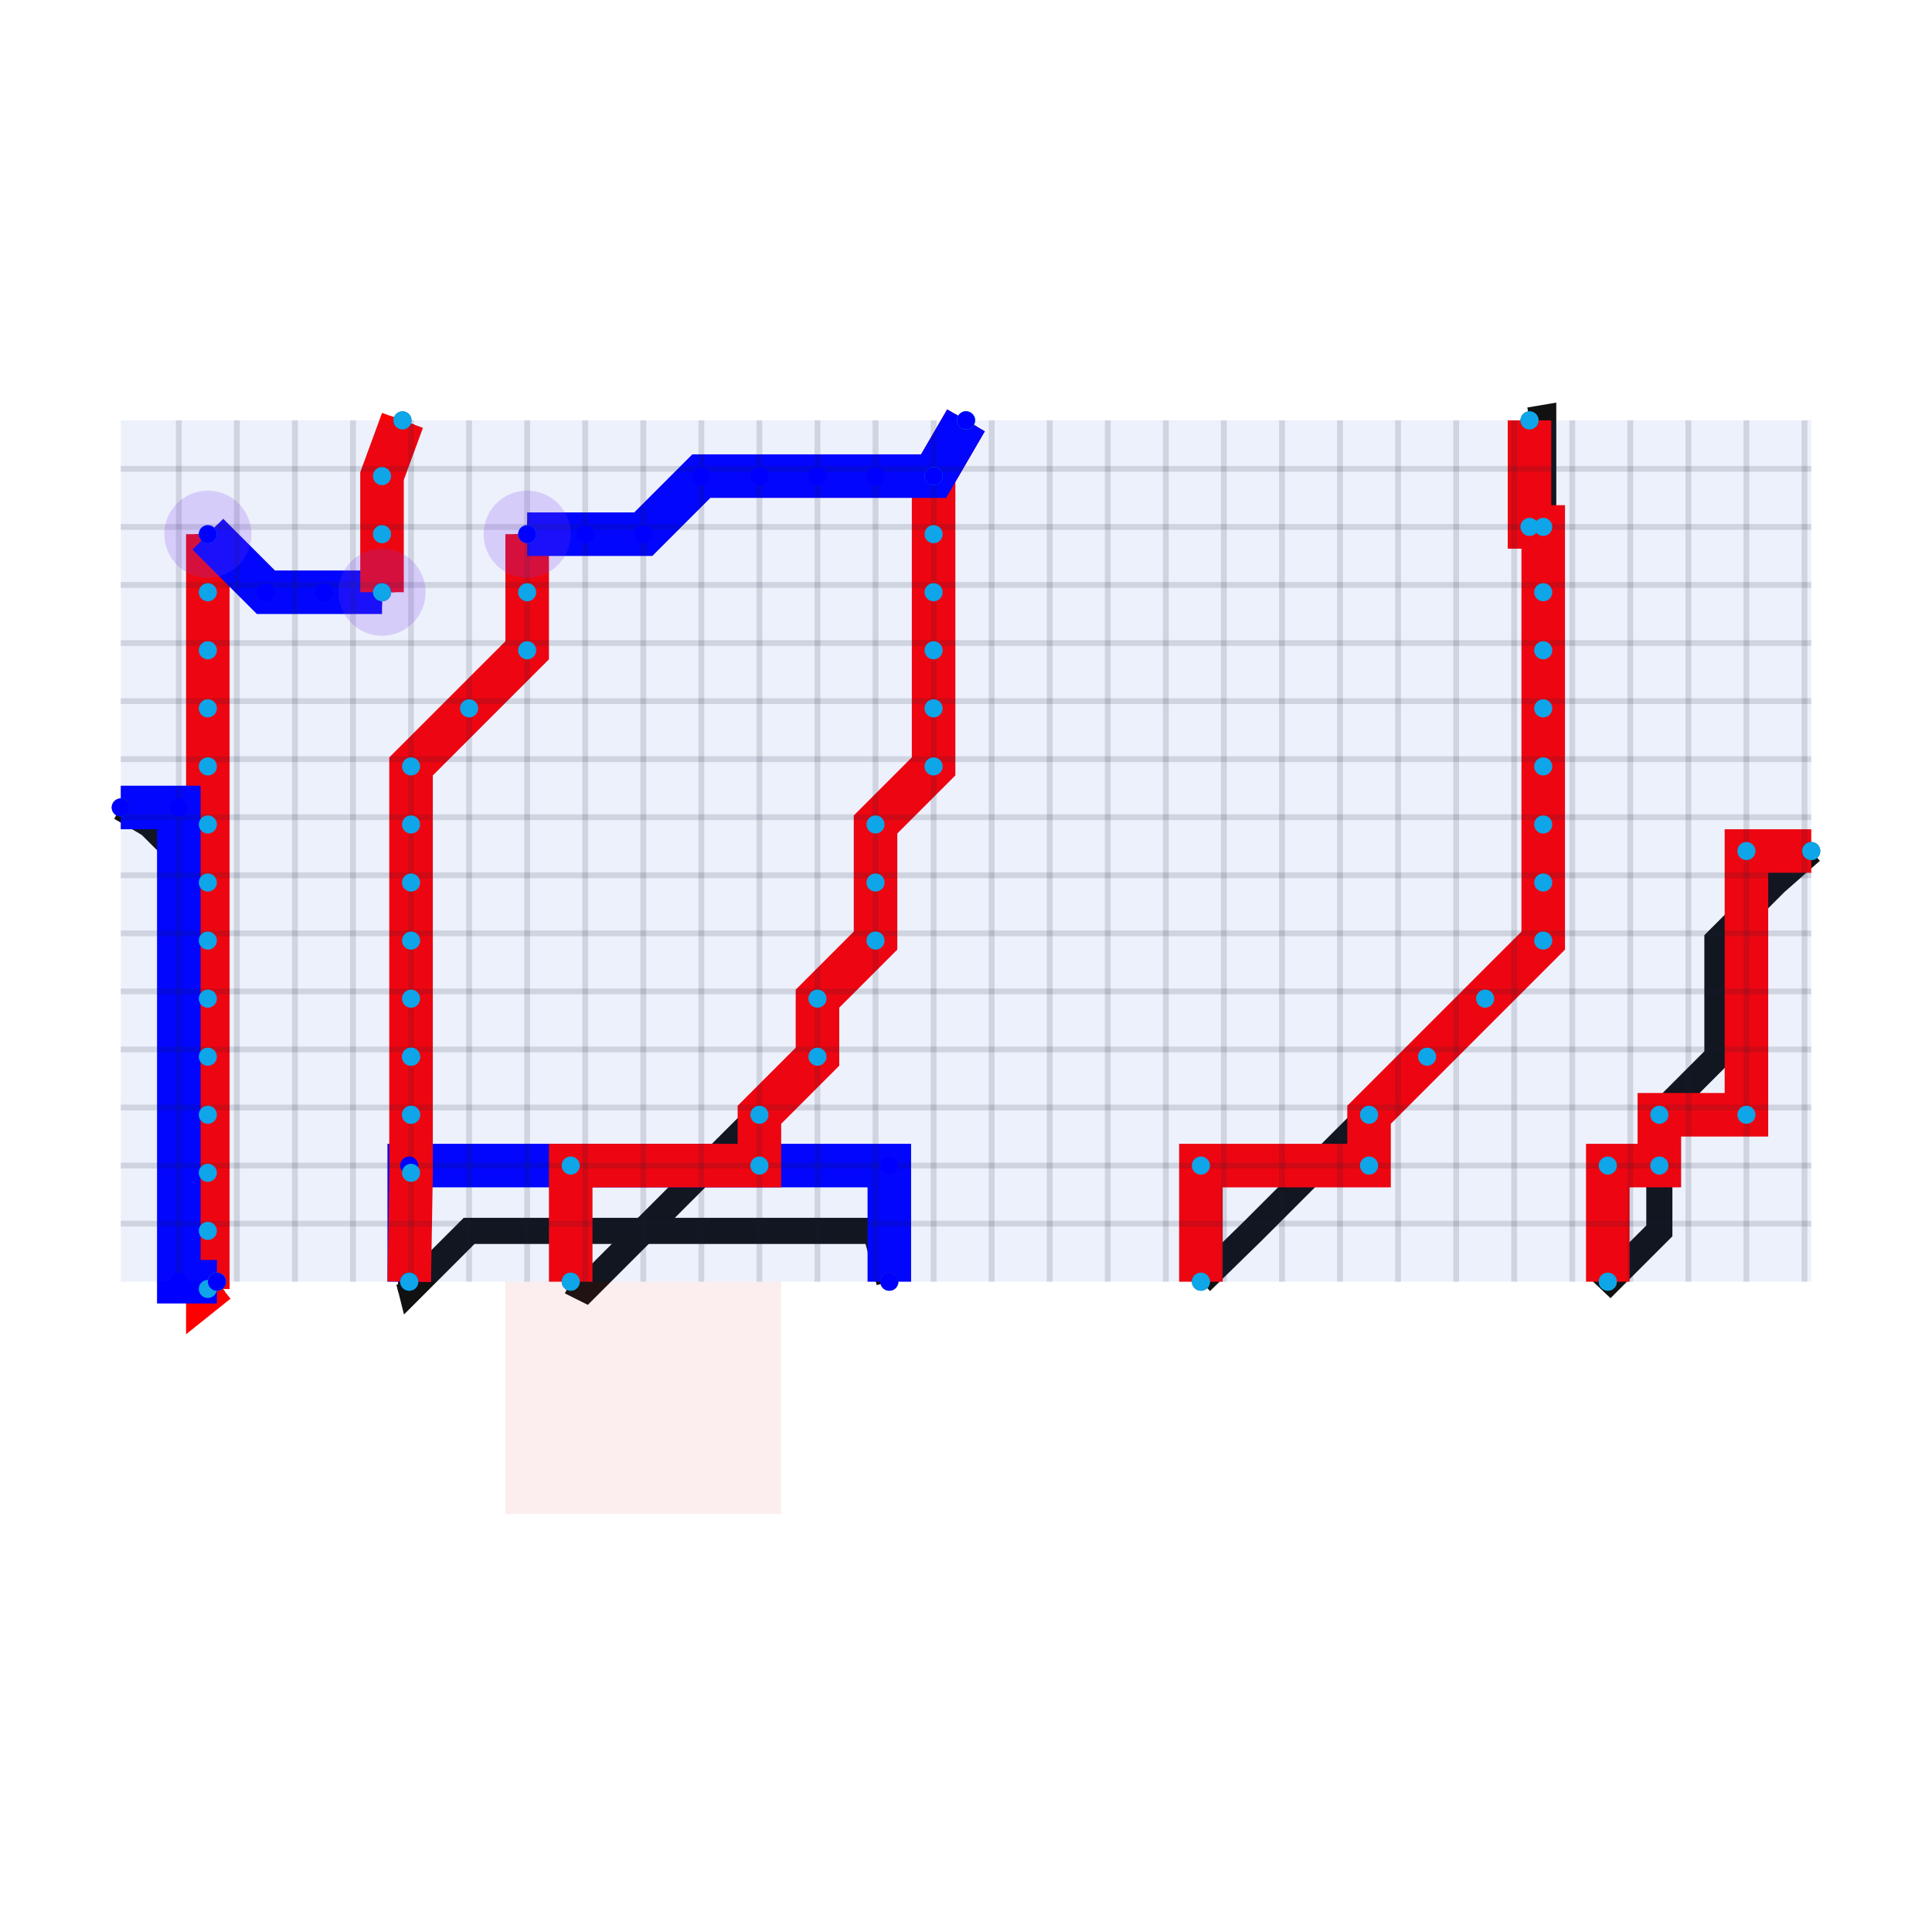
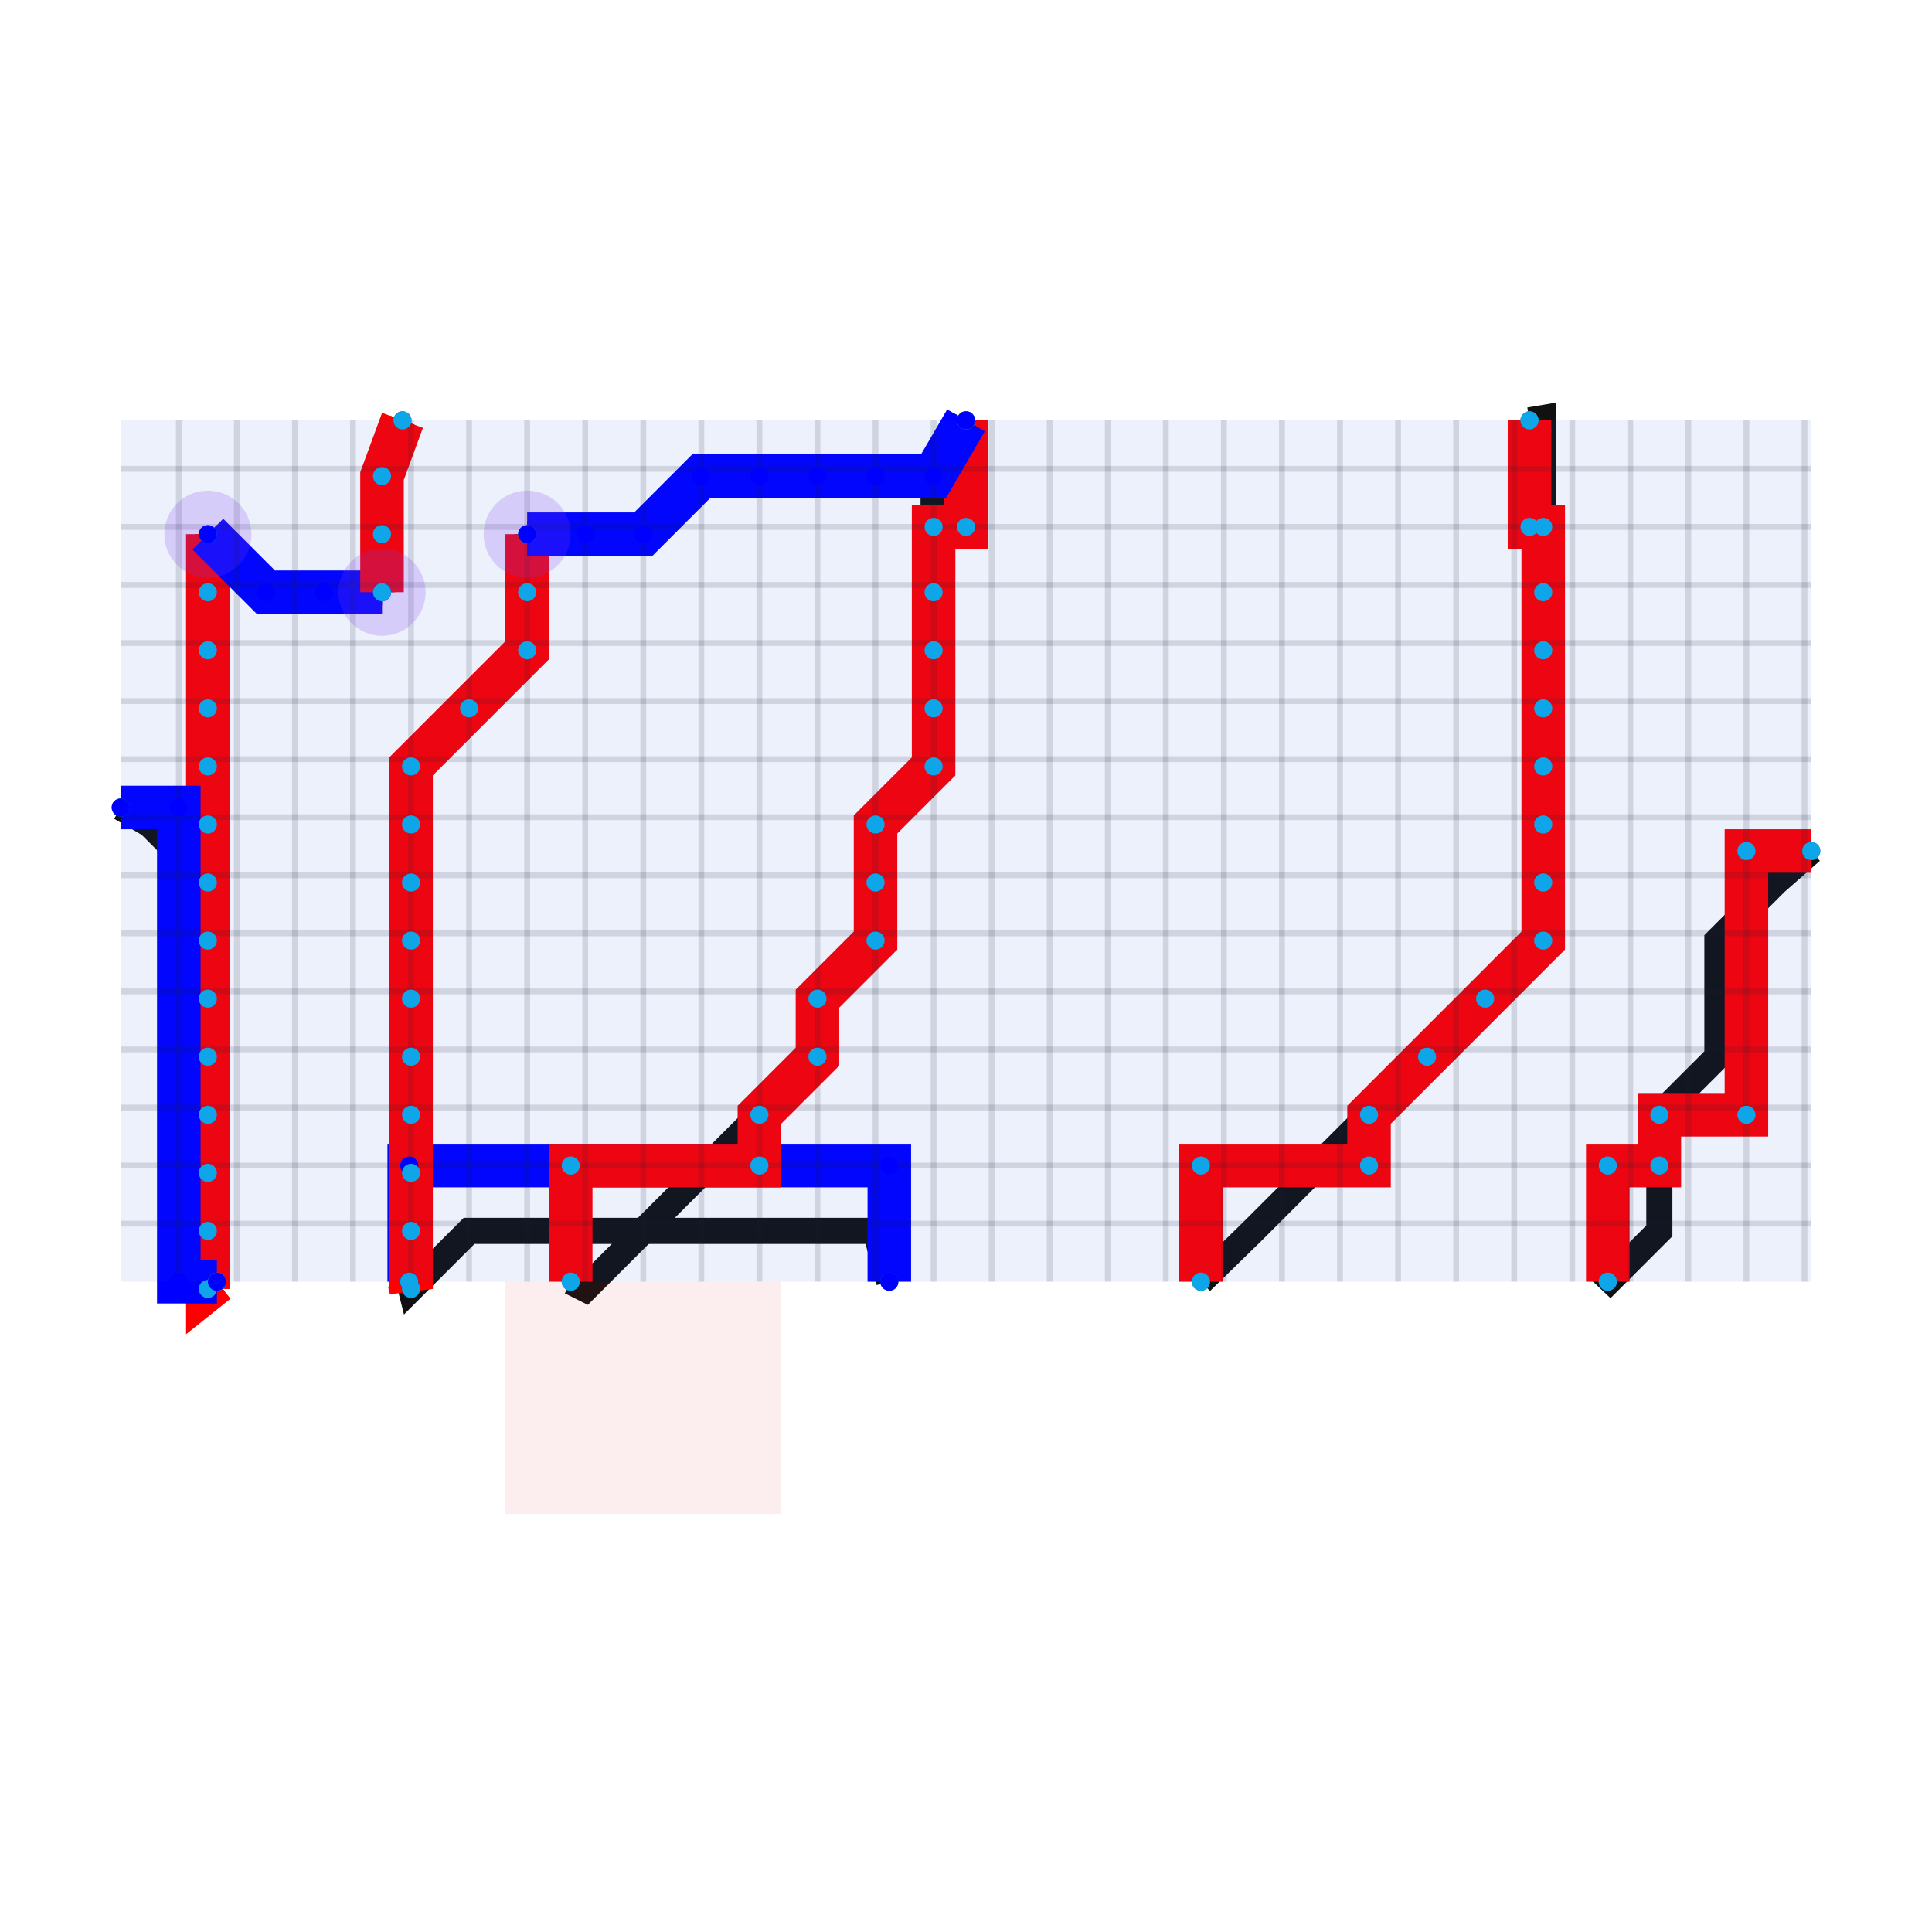
<svg xmlns="http://www.w3.org/2000/svg" width="640" height="640" viewBox="0 0 640 640">
  <rect width="100%" height="100%" fill="white" />
  <g>
    <polyline data-points="1.19375,-12.775 1.2000000000000002,-12.8 1.4000000000000001,-12.600000000000001 1.6,-12.600000000000001 1.8,-12.600000000000001 2,-12.600000000000001 2.2,-12.600000000000001 2.4000000000000004,-12.600000000000001 2.6000000000000005,-12.600000000000001 2.8000000000000007,-12.600000000000001 2.8475,-12.775" data-type="line" data-label="original:source_net_6_mst0" points="135.565,424.58 136.166,426.984 155.399,407.751 174.632,407.751 193.865,407.751 213.098,407.751 232.332,407.751 251.565,407.751 270.798,407.751 290.031,407.751 294.599,424.58" fill="none" stroke="#111111" stroke-width="8.655" />
  </g>
  <g>
    <polyline data-points="0.5312500000000008,-12.775 0.5,-12.8 0.5,-12.600000000000001 0.5,-12.400000000000002 0.5,-12.200000000000003 0.5,-12.000000000000004 0.5,-11.800000000000004 0.5,-11.600000000000005 0.5,-11.400000000000006 0.5,-11.200000000000006 0.5,-11.000000000000007 0.5,-10.800000000000008 0.5,-10.600000000000009 0.5,-10.40000000000001 0.5,-10.20000000000001" data-type="line" data-label="original:source_net_12" points="71.855,424.58 68.85,426.984 68.85,407.751 68.85,388.518 68.85,369.285 68.85,350.052 68.85,330.819 68.85,311.585 68.85,292.352 68.85,273.119 68.85,253.886 68.85,234.653 68.85,215.42 68.85,196.186 68.85,176.953" fill="none" stroke="#111111" stroke-width="8.655" />
  </g>
  <g>
    <polyline data-points="0.5,-10.20000000000001 0.5,-10.20000000000001 0.7,-10.40000000000001 0.8999999999999999,-10.40000000000001 1.0999999999999999,-10.40000000000001" data-type="line" data-label="original:source_net_12" points="68.85,176.953 68.85,176.953 88.083,196.186 107.316,196.186 126.549,196.186" fill="none" stroke="#111111" stroke-width="8.655" />
  </g>
  <g>
    <polyline data-points="1.0999999999999999,-10.40000000000001 1.0999999999999999,-10.40000000000001 1.0999999999999999,-10.20000000000001 1.0999999999999999,-10.00000000000001 1.1705457001021478,-9.807968978321702" data-type="line" data-label="original:source_net_12" points="126.549,196.186 126.549,196.186 126.549,176.953 126.549,157.72 133.333,139.253" fill="none" stroke="#111111" stroke-width="8.655" />
  </g>
  <g>
    <polyline data-points="5.322455650459661,-12.775 5.300000000000001,-12.8 5.500000000000001,-12.600000000000001 5.500000000000001,-12.400000000000002 5.500000000000001,-12.200000000000003 5.700000000000001,-12.000000000000004 5.700000000000001,-11.800000000000004 5.700000000000001,-11.600000000000005 5.900000000000001,-11.400000000000006 6.023274200612882,-11.291484489160851" data-type="line" data-label="original:source_net_15_mst1" points="532.605,424.58 530.446,426.984 549.679,407.751 549.679,388.518 549.679,369.285 568.912,350.052 568.912,330.819 568.912,311.585 588.145,292.352 600,281.917" fill="none" stroke="#111111" stroke-width="8.655" />
  </g>
  <g>
    <polyline data-points="5.052728500510735,-9.807968978321702 5.1000000000000005,-9.8 5.1000000000000005,-10 5.1000000000000005,-10.2 5.1000000000000005,-10.399999999999999 5.1000000000000005,-10.599999999999998 5.1000000000000005,-10.799999999999997 5.1000000000000005,-10.999999999999996 5.1000000000000005,-11.199999999999996 5.1000000000000005,-11.399999999999995 5.1000000000000005,-11.599999999999994 4.9,-11.799999999999994 4.7,-11.999999999999993 4.5,-12.199999999999992 4.3,-12.399999999999991 4.1,-12.59999999999999 3.920818550153221,-12.775" data-type="line" data-label="original:source_net_6_mst2" points="506.667,139.253 511.213,138.487 511.213,157.72 511.213,176.953 511.213,196.186 511.213,215.42 511.213,234.653 511.213,253.886 511.213,273.119 511.213,292.352 511.213,311.585 491.979,330.819 472.746,350.052 453.513,369.285 434.28,388.518 415.047,407.751 397.816,424.58" fill="none" stroke="#111111" stroke-width="8.655" />
  </g>
  <g>
    <polyline data-points="1.75,-12.775 1.8,-12.8 2,-12.600000000000001 2.2,-12.400000000000002 2.4000000000000004,-12.200000000000003 2.6000000000000005,-12.000000000000004 2.6000000000000005,-11.800000000000004 2.8000000000000007,-11.600000000000005 2.8000000000000007,-11.400000000000006 2.8000000000000007,-11.200000000000006 3.000000000000001,-11.000000000000007 3.000000000000001,-10.800000000000008 3.000000000000001,-10.600000000000009 3.000000000000001,-10.40000000000001 3.000000000000001,-10.20000000000001 3.000000000000001,-10.00000000000001 3.1116371003064414,-9.807968978321702" data-type="line" data-label="original:source_net_18" points="189.057,424.58 193.865,426.984 213.098,407.751 232.332,388.518 251.565,369.285 270.798,350.052 270.798,330.819 290.031,311.585 290.031,292.352 290.031,273.119 309.264,253.886 309.264,234.653 309.264,215.42 309.264,196.186 309.264,176.953 309.264,157.72 320,139.253" fill="none" stroke="#111111" stroke-width="8.655" />
  </g>
  <g>
    <polyline data-points="0.5312500000000008,-12.775 0.5,-12.8 0.5,-12.600000000000001 0.5,-12.400000000000002 0.5,-12.200000000000003 0.5,-12.000000000000004 0.5,-11.800000000000004 0.5,-11.600000000000005 0.5,-11.400000000000006 0.3,-11.200000000000006 0.20000000000000107,-11.14148448916085" data-type="line" data-label="original:source_net_13_mst2" points="71.855,424.58 68.85,426.984 68.85,407.751 68.85,388.518 68.85,369.285 68.85,350.052 68.85,330.819 68.85,311.585 68.85,292.352 49.617,273.119 40,267.492" fill="none" stroke="#111111" stroke-width="8.655" />
  </g>
  <g>
    <polyline data-points="1.19375,-12.775 1.2000000000000002,-12.8 1.2000000000000002,-12.600000000000001 1.2000000000000002,-12.400000000000002 1.2000000000000002,-12.200000000000003 1.2000000000000002,-12.000000000000004 1.2000000000000002,-11.800000000000004 1.2000000000000002,-11.600000000000005 1.2000000000000002,-11.400000000000006 1.2000000000000002,-11.200000000000006 1.2000000000000002,-11.000000000000007 1.4000000000000001,-10.800000000000008 1.6,-10.600000000000009 1.6,-10.40000000000001 1.6,-10.20000000000001" data-type="line" data-label="original:source_net_19" points="135.565,424.58 136.166,426.984 136.166,407.751 136.166,388.518 136.166,369.285 136.166,350.052 136.166,330.819 136.166,311.585 136.166,292.352 136.166,273.119 136.166,253.886 155.399,234.653 174.632,215.42 174.632,196.186 174.632,176.953" fill="none" stroke="#111111" stroke-width="8.655" />
  </g>
  <g>
    <polyline data-points="1.6,-10.20000000000001 1.6,-10.20000000000001 1.8,-10.20000000000001 2,-10.20000000000001 2.2,-10.00000000000001 2.4000000000000004,-10.00000000000001 2.6000000000000005,-10.00000000000001 2.8000000000000007,-10.00000000000001 3.000000000000001,-10.00000000000001 3.1116371003064414,-9.807968978321702" data-type="line" data-label="original:source_net_19" points="174.632,176.953 174.632,176.953 193.865,176.953 213.098,176.953 232.332,157.72 251.565,157.72 270.798,157.72 290.031,157.72 309.264,157.72 320,139.253" fill="none" stroke="#111111" stroke-width="8.655" />
  </g>
  <g>
    <polyline data-points="1.19375,-12.775 1.19375,-12.375 2.8475,-12.375 2.8475,-12.775" data-type="line" data-label="source_net_6_mst0" points="135.565,424.58 135.565,386.114 294.599,386.114 294.599,424.58" fill="none" stroke="#0000FF" stroke-width="14.425" />
  </g>
  <g>
    <polyline data-points="0.5312500000000008,-12.775 0.5,-12.8 0.5,-12.600000000000001 0.5,-12.400000000000002 0.5,-12.200000000000003 0.5,-12.000000000000004 0.5,-11.800000000000004 0.5,-11.600000000000005 0.5,-11.400000000000006 0.5,-11.200000000000006 0.5,-11.000000000000007 0.5,-10.800000000000008 0.5,-10.600000000000009 0.5,-10.40000000000001 0.5,-10.20000000000001" data-type="line" data-label="source_net_12" points="71.855,424.58 68.85,426.984 68.85,407.751 68.85,388.518 68.85,369.285 68.85,350.052 68.85,330.819 68.85,311.585 68.85,292.352 68.85,273.119 68.85,253.886 68.85,234.653 68.85,215.42 68.85,196.186 68.85,176.953" fill="none" stroke="#FF0000" stroke-width="14.425" />
  </g>
  <g>
    <polyline data-points="0.5,-10.20000000000001 0.5,-10.20000000000001 0.7,-10.40000000000001 0.8999999999999999,-10.40000000000001 1.0999999999999999,-10.40000000000001" data-type="line" data-label="source_net_12" points="68.85,176.953 68.85,176.953 88.083,196.186 107.316,196.186 126.549,196.186" fill="none" stroke="#0000FF" stroke-width="14.425" />
  </g>
  <g>
    <polyline data-points="1.0999999999999999,-10.40000000000001 1.0999999999999999,-10.40000000000001 1.0999999999999999,-10.20000000000001 1.0999999999999999,-10.00000000000001 1.1705457001021478,-9.807968978321702" data-type="line" data-label="source_net_12" points="126.549,196.186 126.549,196.186 126.549,176.953 126.549,157.72 133.333,139.253" fill="none" stroke="#FF0000" stroke-width="14.425" />
  </g>
  <g>
    <polyline data-points="5.322455650459661,-12.775 5.322455650459661,-12.375 5.500000000000001,-12.375 5.500000000000001,-12.200000000000003 5.800000000000002,-12.200000000000003 5.800000000000002,-11.291484489160851 6.023274200612882,-11.291484489160851" data-type="line" data-label="source_net_15_mst1" points="532.605,424.58 532.605,386.114 549.679,386.114 549.679,369.285 578.529,369.285 578.529,281.917 600,281.917" fill="none" stroke="#FF0000" stroke-width="14.425" />
  </g>
  <g>
    <polyline data-points="5.052728500510735,-9.807968978321702 5.052728500510735,-10.175 5.1000000000000005,-10.175 5.1000000000000005,-10.399999999999999 5.1000000000000005,-10.599999999999998 5.1000000000000005,-10.799999999999997 5.1000000000000005,-10.999999999999996 5.1000000000000005,-11.199999999999996 5.1000000000000005,-11.399999999999995 5.1000000000000005,-11.599999999999994 4.9,-11.799999999999994 4.7,-11.999999999999993 4.5,-12.199999999999992 4.5,-12.375 3.920818550153221,-12.375 3.920818550153221,-12.775" data-type="line" data-label="source_net_6_mst2" points="506.667,139.253 506.667,174.549 511.213,174.549 511.213,196.186 511.213,215.42 511.213,234.653 511.213,253.886 511.213,273.119 511.213,292.352 511.213,311.585 491.979,330.819 472.746,350.052 453.513,369.285 453.513,386.114 397.816,386.114 397.816,424.58" fill="none" stroke="#FF0000" stroke-width="14.425" />
  </g>
  <g>
-     <polyline data-points="1.75,-12.775 1.75,-12.375 2.4000000000000004,-12.375 2.4000000000000004,-12.200000000000003 2.6000000000000005,-12.000000000000004 2.6000000000000005,-11.800000000000004 2.8000000000000007,-11.600000000000005 2.8000000000000007,-11.400000000000006 2.8000000000000007,-11.200000000000006 3.000000000000001,-11.000000000000007 3.000000000000001,-10.800000000000008 3.000000000000001,-10.600000000000009 3.000000000000001,-10.40000000000001 3.000000000000001,-10.20000000000001 3.000000000000001,-10.00000000000001 3.1116371003064414,-9.807968978321702" data-type="line" data-label="source_net_18" points="189.057,424.58 189.057,386.114 251.565,386.114 251.565,369.285 270.798,350.052 270.798,330.819 290.031,311.585 290.031,292.352 290.031,273.119 309.264,253.886 309.264,234.653 309.264,215.42 309.264,196.186 309.264,176.953 309.264,157.72 320,139.253" fill="none" stroke="#FF0000" stroke-width="14.425" />
+     <polyline data-points="1.75,-12.775 1.75,-12.375 2.4000000000000004,-12.375 2.4000000000000004,-12.200000000000003 2.6000000000000005,-12.000000000000004 2.6000000000000005,-11.800000000000004 2.8000000000000007,-11.600000000000005 2.8000000000000007,-11.400000000000006 2.8000000000000007,-11.200000000000006 3.000000000000001,-11.000000000000007 3.000000000000001,-10.800000000000008 3.000000000000001,-10.600000000000009 3.000000000000001,-10.40000000000001 3.000000000000001,-10.175 3.1116371003064414,-10.175 3.1116371003064414,-9.807968978321702" data-type="line" data-label="source_net_18" points="189.057,424.58 189.057,386.114 251.565,386.114 251.565,369.285 270.798,350.052 270.798,330.819 290.031,311.585 290.031,292.352 290.031,273.119 309.264,253.886 309.264,234.653 309.264,215.42 309.264,196.186 309.264,174.549 320,174.549 320,139.253" fill="none" stroke="#FF0000" stroke-width="14.425" />
  </g>
  <g>
    <polyline data-points="0.5312500000000008,-12.775 0.4000000000000011,-12.775 0.4000000000000011,-11.14148448916085 0.20000000000000107,-11.14148448916085" data-type="line" data-label="source_net_13_mst2" points="71.855,424.58 59.233,424.58 59.233,267.492 40,267.492" fill="none" stroke="#0000FF" stroke-width="14.425" />
  </g>
  <g>
-     <polyline data-points="1.19375,-12.775 1.2000000000000002,-12.4 1.2000000000000002,-12.200000000000001 1.2000000000000002,-12.000000000000002 1.2000000000000002,-12.200000000000003 1.2000000000000002,-12.000000000000004 1.2000000000000002,-11.800000000000004 1.2000000000000002,-11.600000000000005 1.2000000000000002,-11.400000000000006 1.2000000000000002,-11.200000000000006 1.2000000000000002,-11.000000000000007 1.4000000000000001,-10.800000000000008 1.6,-10.600000000000009 1.6,-10.40000000000001 1.6,-10.20000000000001" data-type="line" data-label="source_net_19" points="135.565,424.58 136.166,388.518 136.166,369.285 136.166,350.052 136.166,369.285 136.166,350.052 136.166,330.819 136.166,311.585 136.166,292.352 136.166,273.119 136.166,253.886 155.399,234.653 174.632,215.42 174.632,196.186 174.632,176.953" fill="none" stroke="#FF0000" stroke-width="14.425" />
+     <polyline data-points="1.19375,-12.775 1.2000000000000002,-12.8 1.2000000000000002,-12.600000000000001 1.2000000000000002,-12.400000000000002 1.2000000000000002,-12.200000000000003 1.2000000000000002,-12.000000000000004 1.2000000000000002,-11.800000000000004 1.2000000000000002,-11.600000000000005 1.2000000000000002,-11.400000000000006 1.2000000000000002,-11.200000000000006 1.2000000000000002,-11.000000000000007 1.4000000000000001,-10.800000000000008 1.6,-10.600000000000009 1.6,-10.40000000000001 1.6,-10.20000000000001" data-type="line" data-label="source_net_19" points="135.565,424.58 136.166,426.984 136.166,407.751 136.166,388.518 136.166,369.285 136.166,350.052 136.166,330.819 136.166,311.585 136.166,292.352 136.166,273.119 136.166,253.886 155.399,234.653 174.632,215.42 174.632,196.186 174.632,176.953" fill="none" stroke="#FF0000" stroke-width="14.425" />
  </g>
  <g>
    <polyline data-points="1.6,-10.20000000000001 1.6,-10.20000000000001 1.8,-10.20000000000001 2,-10.20000000000001 2.2,-10.00000000000001 2.4000000000000004,-10.00000000000001 2.6000000000000005,-10.00000000000001 2.8000000000000007,-10.00000000000001 3.000000000000001,-10.00000000000001 3.1116371003064414,-9.807968978321702" data-type="line" data-label="source_net_19" points="174.632,176.953 174.632,176.953 193.865,176.953 213.098,176.953 232.332,157.72 251.565,157.72 270.798,157.72 290.031,157.72 309.264,157.72 320,139.253" fill="none" stroke="#0000FF" stroke-width="14.425" />
  </g>
  <g>
    <polyline data-points="0.4000000000000011,-12.775 0.4000000000000011,-9.807968978321702" data-type="line" data-label="grid:v" points="59.233,424.58 59.233,139.253" fill="none" stroke="rgba(15, 23, 42, 0.14)" stroke-width="1.923" />
  </g>
  <g>
    <polyline data-points="0.6000000000000011,-12.775 0.6000000000000011,-9.807968978321702" data-type="line" data-label="grid:v" points="78.466,424.58 78.466,139.253" fill="none" stroke="rgba(15, 23, 42, 0.14)" stroke-width="1.923" />
  </g>
  <g>
    <polyline data-points="0.8000000000000012,-12.775 0.8000000000000012,-9.807968978321702" data-type="line" data-label="grid:v" points="97.699,424.58 97.699,139.253" fill="none" stroke="rgba(15, 23, 42, 0.14)" stroke-width="1.923" />
  </g>
  <g>
    <polyline data-points="1.000000000000001,-12.775 1.000000000000001,-9.807968978321702" data-type="line" data-label="grid:v" points="116.933,424.58 116.933,139.253" fill="none" stroke="rgba(15, 23, 42, 0.14)" stroke-width="1.923" />
  </g>
  <g>
    <polyline data-points="1.200000000000001,-12.775 1.200000000000001,-9.807968978321702" data-type="line" data-label="grid:v" points="136.166,424.58 136.166,139.253" fill="none" stroke="rgba(15, 23, 42, 0.14)" stroke-width="1.923" />
  </g>
  <g>
    <polyline data-points="1.400000000000001,-12.775 1.400000000000001,-9.807968978321702" data-type="line" data-label="grid:v" points="155.399,424.58 155.399,139.253" fill="none" stroke="rgba(15, 23, 42, 0.14)" stroke-width="1.923" />
  </g>
  <g>
    <polyline data-points="1.600000000000001,-12.775 1.600000000000001,-9.807968978321702" data-type="line" data-label="grid:v" points="174.632,424.58 174.632,139.253" fill="none" stroke="rgba(15, 23, 42, 0.14)" stroke-width="1.923" />
  </g>
  <g>
    <polyline data-points="1.800000000000001,-12.775 1.800000000000001,-9.807968978321702" data-type="line" data-label="grid:v" points="193.865,424.58 193.865,139.253" fill="none" stroke="rgba(15, 23, 42, 0.14)" stroke-width="1.923" />
  </g>
  <g>
    <polyline data-points="2.000000000000001,-12.775 2.000000000000001,-9.807968978321702" data-type="line" data-label="grid:v" points="213.098,424.58 213.098,139.253" fill="none" stroke="rgba(15, 23, 42, 0.14)" stroke-width="1.923" />
  </g>
  <g>
    <polyline data-points="2.200000000000001,-12.775 2.200000000000001,-9.807968978321702" data-type="line" data-label="grid:v" points="232.332,424.58 232.332,139.253" fill="none" stroke="rgba(15, 23, 42, 0.14)" stroke-width="1.923" />
  </g>
  <g>
    <polyline data-points="2.4000000000000012,-12.775 2.4000000000000012,-9.807968978321702" data-type="line" data-label="grid:v" points="251.565,424.58 251.565,139.253" fill="none" stroke="rgba(15, 23, 42, 0.14)" stroke-width="1.923" />
  </g>
  <g>
    <polyline data-points="2.6000000000000014,-12.775 2.6000000000000014,-9.807968978321702" data-type="line" data-label="grid:v" points="270.798,424.58 270.798,139.253" fill="none" stroke="rgba(15, 23, 42, 0.14)" stroke-width="1.923" />
  </g>
  <g>
    <polyline data-points="2.8000000000000016,-12.775 2.8000000000000016,-9.807968978321702" data-type="line" data-label="grid:v" points="290.031,424.58 290.031,139.253" fill="none" stroke="rgba(15, 23, 42, 0.14)" stroke-width="1.923" />
  </g>
  <g>
    <polyline data-points="3.0000000000000018,-12.775 3.0000000000000018,-9.807968978321702" data-type="line" data-label="grid:v" points="309.264,424.58 309.264,139.253" fill="none" stroke="rgba(15, 23, 42, 0.14)" stroke-width="1.923" />
  </g>
  <g>
    <polyline data-points="3.200000000000002,-12.775 3.200000000000002,-9.807968978321702" data-type="line" data-label="grid:v" points="328.497,424.58 328.497,139.253" fill="none" stroke="rgba(15, 23, 42, 0.14)" stroke-width="1.923" />
  </g>
  <g>
    <polyline data-points="3.400000000000002,-12.775 3.400000000000002,-9.807968978321702" data-type="line" data-label="grid:v" points="347.731,424.58 347.731,139.253" fill="none" stroke="rgba(15, 23, 42, 0.14)" stroke-width="1.923" />
  </g>
  <g>
    <polyline data-points="3.6000000000000023,-12.775 3.6000000000000023,-9.807968978321702" data-type="line" data-label="grid:v" points="366.964,424.58 366.964,139.253" fill="none" stroke="rgba(15, 23, 42, 0.14)" stroke-width="1.923" />
  </g>
  <g>
    <polyline data-points="3.8000000000000025,-12.775 3.8000000000000025,-9.807968978321702" data-type="line" data-label="grid:v" points="386.197,424.58 386.197,139.253" fill="none" stroke="rgba(15, 23, 42, 0.14)" stroke-width="1.923" />
  </g>
  <g>
    <polyline data-points="4.000000000000003,-12.775 4.000000000000003,-9.807968978321702" data-type="line" data-label="grid:v" points="405.43,424.58 405.43,139.253" fill="none" stroke="rgba(15, 23, 42, 0.14)" stroke-width="1.923" />
  </g>
  <g>
    <polyline data-points="4.200000000000003,-12.775 4.200000000000003,-9.807968978321702" data-type="line" data-label="grid:v" points="424.663,424.58 424.663,139.253" fill="none" stroke="rgba(15, 23, 42, 0.14)" stroke-width="1.923" />
  </g>
  <g>
    <polyline data-points="4.400000000000003,-12.775 4.400000000000003,-9.807968978321702" data-type="line" data-label="grid:v" points="443.896,424.58 443.896,139.253" fill="none" stroke="rgba(15, 23, 42, 0.14)" stroke-width="1.923" />
  </g>
  <g>
    <polyline data-points="4.600000000000003,-12.775 4.600000000000003,-9.807968978321702" data-type="line" data-label="grid:v" points="463.13,424.58 463.13,139.253" fill="none" stroke="rgba(15, 23, 42, 0.14)" stroke-width="1.923" />
  </g>
  <g>
    <polyline data-points="4.800000000000003,-12.775 4.800000000000003,-9.807968978321702" data-type="line" data-label="grid:v" points="482.363,424.58 482.363,139.253" fill="none" stroke="rgba(15, 23, 42, 0.14)" stroke-width="1.923" />
  </g>
  <g>
    <polyline data-points="5.0000000000000036,-12.775 5.0000000000000036,-9.807968978321702" data-type="line" data-label="grid:v" points="501.596,424.58 501.596,139.253" fill="none" stroke="rgba(15, 23, 42, 0.14)" stroke-width="1.923" />
  </g>
  <g>
    <polyline data-points="5.200000000000004,-12.775 5.200000000000004,-9.807968978321702" data-type="line" data-label="grid:v" points="520.829,424.58 520.829,139.253" fill="none" stroke="rgba(15, 23, 42, 0.14)" stroke-width="1.923" />
  </g>
  <g>
    <polyline data-points="5.400000000000004,-12.775 5.400000000000004,-9.807968978321702" data-type="line" data-label="grid:v" points="540.062,424.58 540.062,139.253" fill="none" stroke="rgba(15, 23, 42, 0.14)" stroke-width="1.923" />
  </g>
  <g>
    <polyline data-points="5.600000000000004,-12.775 5.600000000000004,-9.807968978321702" data-type="line" data-label="grid:v" points="559.295,424.58 559.295,139.253" fill="none" stroke="rgba(15, 23, 42, 0.14)" stroke-width="1.923" />
  </g>
  <g>
    <polyline data-points="5.800000000000004,-12.775 5.800000000000004,-9.807968978321702" data-type="line" data-label="grid:v" points="578.529,424.58 578.529,139.253" fill="none" stroke="rgba(15, 23, 42, 0.14)" stroke-width="1.923" />
  </g>
  <g>
    <polyline data-points="6.000000000000004,-12.775 6.000000000000004,-9.807968978321702" data-type="line" data-label="grid:v" points="597.762,424.58 597.762,139.253" fill="none" stroke="rgba(15, 23, 42, 0.14)" stroke-width="1.923" />
  </g>
  <g>
    <polyline data-points="0.20000000000000107,-12.575000000000001 6.023274200612882,-12.575000000000001" data-type="line" data-label="grid:h" points="40,405.347 600,405.347" fill="none" stroke="rgba(15, 23, 42, 0.14)" stroke-width="1.923" />
  </g>
  <g>
    <polyline data-points="0.20000000000000107,-12.375000000000002 6.023274200612882,-12.375000000000002" data-type="line" data-label="grid:h" points="40,386.114 600,386.114" fill="none" stroke="rgba(15, 23, 42, 0.14)" stroke-width="1.923" />
  </g>
  <g>
    <polyline data-points="0.20000000000000107,-12.175000000000002 6.023274200612882,-12.175000000000002" data-type="line" data-label="grid:h" points="40,366.881 600,366.881" fill="none" stroke="rgba(15, 23, 42, 0.14)" stroke-width="1.923" />
  </g>
  <g>
    <polyline data-points="0.20000000000000107,-11.975000000000003 6.023274200612882,-11.975000000000003" data-type="line" data-label="grid:h" points="40,347.648 600,347.648" fill="none" stroke="rgba(15, 23, 42, 0.14)" stroke-width="1.923" />
  </g>
  <g>
    <polyline data-points="0.20000000000000107,-11.775000000000004 6.023274200612882,-11.775000000000004" data-type="line" data-label="grid:h" points="40,328.415 600,328.415" fill="none" stroke="rgba(15, 23, 42, 0.14)" stroke-width="1.923" />
  </g>
  <g>
    <polyline data-points="0.20000000000000107,-11.575000000000005 6.023274200612882,-11.575000000000005" data-type="line" data-label="grid:h" points="40,309.181 600,309.181" fill="none" stroke="rgba(15, 23, 42, 0.14)" stroke-width="1.923" />
  </g>
  <g>
    <polyline data-points="0.20000000000000107,-11.375000000000005 6.023274200612882,-11.375000000000005" data-type="line" data-label="grid:h" points="40,289.948 600,289.948" fill="none" stroke="rgba(15, 23, 42, 0.14)" stroke-width="1.923" />
  </g>
  <g>
    <polyline data-points="0.20000000000000107,-11.175000000000006 6.023274200612882,-11.175000000000006" data-type="line" data-label="grid:h" points="40,270.715 600,270.715" fill="none" stroke="rgba(15, 23, 42, 0.14)" stroke-width="1.923" />
  </g>
  <g>
    <polyline data-points="0.20000000000000107,-10.975000000000007 6.023274200612882,-10.975000000000007" data-type="line" data-label="grid:h" points="40,251.482 600,251.482" fill="none" stroke="rgba(15, 23, 42, 0.14)" stroke-width="1.923" />
  </g>
  <g>
    <polyline data-points="0.20000000000000107,-10.775000000000007 6.023274200612882,-10.775000000000007" data-type="line" data-label="grid:h" points="40,232.249 600,232.249" fill="none" stroke="rgba(15, 23, 42, 0.14)" stroke-width="1.923" />
  </g>
  <g>
    <polyline data-points="0.20000000000000107,-10.575000000000008 6.023274200612882,-10.575000000000008" data-type="line" data-label="grid:h" points="40,213.016 600,213.016" fill="none" stroke="rgba(15, 23, 42, 0.14)" stroke-width="1.923" />
  </g>
  <g>
    <polyline data-points="0.20000000000000107,-10.375000000000009 6.023274200612882,-10.375000000000009" data-type="line" data-label="grid:h" points="40,193.782 600,193.782" fill="none" stroke="rgba(15, 23, 42, 0.14)" stroke-width="1.923" />
  </g>
  <g>
    <polyline data-points="0.20000000000000107,-10.17500000000001 6.023274200612882,-10.17500000000001" data-type="line" data-label="grid:h" points="40,174.549 600,174.549" fill="none" stroke="rgba(15, 23, 42, 0.14)" stroke-width="1.923" />
  </g>
  <g>
    <polyline data-points="0.20000000000000107,-9.97500000000001 6.023274200612882,-9.97500000000001" data-type="line" data-label="grid:h" points="40,155.316 600,155.316" fill="none" stroke="rgba(15, 23, 42, 0.14)" stroke-width="1.923" />
  </g>
  <g>
    <rect data-type="rect" data-label="cmn_26" data-x="3.1116371003064414" data-y="-11.291484489160851" x="40" y="139.253" width="560" height="285.327" fill="rgba(29, 78, 216, 0.08)" stroke="#1d4ed8" stroke-width="0.01" />
  </g>
  <g>
    <rect data-type="rect" data-label="obstacle:rect:0" data-x="2" data-y="-13.175" x="167.42" y="424.58" width="91.358" height="76.933" fill="rgba(220, 38, 38, 0.08)" stroke="#dc2626" stroke-width="0.01" />
  </g>
  <circle data-type="circle" data-label="" data-x="0.5" data-y="-10.20000000000001" cx="68.85" cy="176.953" r="14.425" fill="rgba(124, 58, 237, 0.2)" stroke="#7c3aed" stroke-width="0.01" />
  <circle data-type="circle" data-label="" data-x="1.0999999999999999" data-y="-10.40000000000001" cx="126.549" cy="196.186" r="14.425" fill="rgba(124, 58, 237, 0.2)" stroke="#7c3aed" stroke-width="0.01" />
  <circle data-type="circle" data-label="" data-x="1.6" data-y="-10.20000000000001" cx="174.632" cy="176.953" r="14.425" fill="rgba(124, 58, 237, 0.2)" stroke="#7c3aed" stroke-width="0.01" />
  <g>
    <circle data-type="point" data-label="source_net_6_mst0" data-x="1.19375" data-y="-12.775" cx="135.565" cy="424.58" r="3" fill="#0f766e" />
  </g>
  <g>
    <circle data-type="point" data-label="source_net_6_mst0" data-x="2.8475" data-y="-12.775" cx="294.599" cy="424.58" r="3" fill="#0f766e" />
  </g>
  <g>
    <circle data-type="point" data-label="source_net_19" data-x="1.19375" data-y="-12.775" cx="135.565" cy="424.58" r="3" fill="#0f766e" />
  </g>
  <g>
    <circle data-type="point" data-label="source_net_19" data-x="3.1116371003064414" data-y="-9.807968978321702" cx="320" cy="139.253" r="3" fill="#0f766e" />
  </g>
  <g>
    <circle data-type="point" data-label="source_net_6_mst2" data-x="3.920818550153221" data-y="-12.775" cx="397.816" cy="424.58" r="3" fill="#0f766e" />
  </g>
  <g>
    <circle data-type="point" data-label="source_net_6_mst2" data-x="5.052728500510735" data-y="-9.807968978321702" cx="506.667" cy="139.253" r="3" fill="#0f766e" />
  </g>
  <g>
    <circle data-type="point" data-label="source_net_13_mst2" data-x="0.20000000000000107" data-y="-11.14148448916085" cx="40" cy="267.492" r="3" fill="#0f766e" />
  </g>
  <g>
    <circle data-type="point" data-label="source_net_13_mst2" data-x="0.5312500000000008" data-y="-12.775" cx="71.855" cy="424.58" r="3" fill="#0f766e" />
  </g>
  <g>
    <circle data-type="point" data-label="source_net_18" data-x="1.75" data-y="-12.775" cx="189.057" cy="424.58" r="3" fill="#0f766e" />
  </g>
  <g>
    <circle data-type="point" data-label="source_net_18" data-x="3.1116371003064414" data-y="-9.807968978321702" cx="320" cy="139.253" r="3" fill="#0f766e" />
  </g>
  <g>
    <circle data-type="point" data-label="source_net_12" data-x="1.1705457001021478" data-y="-9.807968978321702" cx="133.333" cy="139.253" r="3" fill="#0f766e" />
  </g>
  <g>
    <circle data-type="point" data-label="source_net_12" data-x="0.5312500000000008" data-y="-12.775" cx="71.855" cy="424.58" r="3" fill="#0f766e" />
  </g>
  <g>
    <circle data-type="point" data-label="source_net_15_mst1" data-x="5.322455650459661" data-y="-12.775" cx="532.605" cy="424.58" r="3" fill="#0f766e" />
  </g>
  <g>
    <circle data-type="point" data-label="source_net_15_mst1" data-x="6.023274200612882" data-y="-11.291484489160851" cx="600" cy="281.917" r="3" fill="#0f766e" />
  </g>
  <g>
    <circle data-type="point" data-label="" data-x="1.19375" data-y="-12.775" cx="135.565" cy="424.58" r="3" fill="#0000FF" />
  </g>
  <g>
    <circle data-type="point" data-label="" data-x="1.19375" data-y="-12.375" cx="135.565" cy="386.114" r="3" fill="#0000FF" />
  </g>
  <g>
    <circle data-type="point" data-label="" data-x="2.8475" data-y="-12.375" cx="294.599" cy="386.114" r="3" fill="#0000FF" />
  </g>
  <g>
    <circle data-type="point" data-label="" data-x="2.8475" data-y="-12.775" cx="294.599" cy="424.58" r="3" fill="#0000FF" />
  </g>
  <g>
    <circle data-type="point" data-label="" data-x="0.5312500000000008" data-y="-12.775" cx="71.855" cy="424.58" r="3" fill="#0ea5e9" />
  </g>
  <g>
    <circle data-type="point" data-label="" data-x="0.5" data-y="-12.8" cx="68.85" cy="426.984" r="3" fill="#0ea5e9" />
  </g>
  <g>
    <circle data-type="point" data-label="" data-x="0.5" data-y="-12.600000000000001" cx="68.85" cy="407.751" r="3" fill="#0ea5e9" />
  </g>
  <g>
    <circle data-type="point" data-label="" data-x="0.5" data-y="-12.400000000000002" cx="68.85" cy="388.518" r="3" fill="#0ea5e9" />
  </g>
  <g>
    <circle data-type="point" data-label="" data-x="0.5" data-y="-12.200000000000003" cx="68.85" cy="369.285" r="3" fill="#0ea5e9" />
  </g>
  <g>
    <circle data-type="point" data-label="" data-x="0.5" data-y="-12.000000000000004" cx="68.85" cy="350.052" r="3" fill="#0ea5e9" />
  </g>
  <g>
    <circle data-type="point" data-label="" data-x="0.5" data-y="-11.800000000000004" cx="68.85" cy="330.819" r="3" fill="#0ea5e9" />
  </g>
  <g>
    <circle data-type="point" data-label="" data-x="0.5" data-y="-11.600000000000005" cx="68.85" cy="311.585" r="3" fill="#0ea5e9" />
  </g>
  <g>
    <circle data-type="point" data-label="" data-x="0.5" data-y="-11.400000000000006" cx="68.85" cy="292.352" r="3" fill="#0ea5e9" />
  </g>
  <g>
    <circle data-type="point" data-label="" data-x="0.5" data-y="-11.200000000000006" cx="68.85" cy="273.119" r="3" fill="#0ea5e9" />
  </g>
  <g>
    <circle data-type="point" data-label="" data-x="0.5" data-y="-11.000000000000007" cx="68.85" cy="253.886" r="3" fill="#0ea5e9" />
  </g>
  <g>
    <circle data-type="point" data-label="" data-x="0.5" data-y="-10.800000000000008" cx="68.85" cy="234.653" r="3" fill="#0ea5e9" />
  </g>
  <g>
    <circle data-type="point" data-label="" data-x="0.5" data-y="-10.600000000000009" cx="68.85" cy="215.42" r="3" fill="#0ea5e9" />
  </g>
  <g>
    <circle data-type="point" data-label="" data-x="0.5" data-y="-10.40000000000001" cx="68.85" cy="196.186" r="3" fill="#0ea5e9" />
  </g>
  <g>
    <circle data-type="point" data-label="" data-x="0.5" data-y="-10.20000000000001" cx="68.85" cy="176.953" r="3" fill="#0ea5e9" />
  </g>
  <g>
    <circle data-type="point" data-label="" data-x="0.5" data-y="-10.20000000000001" cx="68.85" cy="176.953" r="3" fill="#0000FF" />
  </g>
  <g>
    <circle data-type="point" data-label="" data-x="0.7" data-y="-10.40000000000001" cx="88.083" cy="196.186" r="3" fill="#0000FF" />
  </g>
  <g>
    <circle data-type="point" data-label="" data-x="0.8999999999999999" data-y="-10.40000000000001" cx="107.316" cy="196.186" r="3" fill="#0000FF" />
  </g>
  <g>
    <circle data-type="point" data-label="" data-x="1.0999999999999999" data-y="-10.40000000000001" cx="126.549" cy="196.186" r="3" fill="#0000FF" />
  </g>
  <g>
    <circle data-type="point" data-label="" data-x="1.0999999999999999" data-y="-10.40000000000001" cx="126.549" cy="196.186" r="3" fill="#0ea5e9" />
  </g>
  <g>
    <circle data-type="point" data-label="" data-x="1.0999999999999999" data-y="-10.20000000000001" cx="126.549" cy="176.953" r="3" fill="#0ea5e9" />
  </g>
  <g>
    <circle data-type="point" data-label="" data-x="1.0999999999999999" data-y="-10.00000000000001" cx="126.549" cy="157.72" r="3" fill="#0ea5e9" />
  </g>
  <g>
    <circle data-type="point" data-label="" data-x="1.1705457001021478" data-y="-9.807968978321702" cx="133.333" cy="139.253" r="3" fill="#0ea5e9" />
  </g>
  <g>
    <circle data-type="point" data-label="" data-x="5.322455650459661" data-y="-12.775" cx="532.605" cy="424.58" r="3" fill="#0ea5e9" />
  </g>
  <g>
    <circle data-type="point" data-label="" data-x="5.322455650459661" data-y="-12.375" cx="532.605" cy="386.114" r="3" fill="#0ea5e9" />
  </g>
  <g>
    <circle data-type="point" data-label="" data-x="5.500000000000001" data-y="-12.375" cx="549.679" cy="386.114" r="3" fill="#0ea5e9" />
  </g>
  <g>
    <circle data-type="point" data-label="" data-x="5.500000000000001" data-y="-12.200000000000003" cx="549.679" cy="369.285" r="3" fill="#0ea5e9" />
  </g>
  <g>
    <circle data-type="point" data-label="" data-x="5.800000000000002" data-y="-12.200000000000003" cx="578.529" cy="369.285" r="3" fill="#0ea5e9" />
  </g>
  <g>
    <circle data-type="point" data-label="" data-x="5.800000000000002" data-y="-11.291484489160851" cx="578.529" cy="281.917" r="3" fill="#0ea5e9" />
  </g>
  <g>
    <circle data-type="point" data-label="" data-x="6.023274200612882" data-y="-11.291484489160851" cx="600" cy="281.917" r="3" fill="#0ea5e9" />
  </g>
  <g>
    <circle data-type="point" data-label="" data-x="5.052728500510735" data-y="-9.807968978321702" cx="506.667" cy="139.253" r="3" fill="#0ea5e9" />
  </g>
  <g>
    <circle data-type="point" data-label="" data-x="5.052728500510735" data-y="-10.175" cx="506.667" cy="174.549" r="3" fill="#0ea5e9" />
  </g>
  <g>
    <circle data-type="point" data-label="" data-x="5.1000000000000005" data-y="-10.175" cx="511.213" cy="174.549" r="3" fill="#0ea5e9" />
  </g>
  <g>
    <circle data-type="point" data-label="" data-x="5.1000000000000005" data-y="-10.399999999999999" cx="511.213" cy="196.186" r="3" fill="#0ea5e9" />
  </g>
  <g>
    <circle data-type="point" data-label="" data-x="5.1000000000000005" data-y="-10.599999999999998" cx="511.213" cy="215.42" r="3" fill="#0ea5e9" />
  </g>
  <g>
    <circle data-type="point" data-label="" data-x="5.1000000000000005" data-y="-10.799999999999997" cx="511.213" cy="234.653" r="3" fill="#0ea5e9" />
  </g>
  <g>
    <circle data-type="point" data-label="" data-x="5.1000000000000005" data-y="-10.999999999999996" cx="511.213" cy="253.886" r="3" fill="#0ea5e9" />
  </g>
  <g>
    <circle data-type="point" data-label="" data-x="5.1000000000000005" data-y="-11.199999999999996" cx="511.213" cy="273.119" r="3" fill="#0ea5e9" />
  </g>
  <g>
    <circle data-type="point" data-label="" data-x="5.1000000000000005" data-y="-11.399999999999995" cx="511.213" cy="292.352" r="3" fill="#0ea5e9" />
  </g>
  <g>
    <circle data-type="point" data-label="" data-x="5.1000000000000005" data-y="-11.599999999999994" cx="511.213" cy="311.585" r="3" fill="#0ea5e9" />
  </g>
  <g>
    <circle data-type="point" data-label="" data-x="4.9" data-y="-11.799999999999994" cx="491.979" cy="330.819" r="3" fill="#0ea5e9" />
  </g>
  <g>
    <circle data-type="point" data-label="" data-x="4.7" data-y="-11.999999999999993" cx="472.746" cy="350.052" r="3" fill="#0ea5e9" />
  </g>
  <g>
    <circle data-type="point" data-label="" data-x="4.5" data-y="-12.199999999999992" cx="453.513" cy="369.285" r="3" fill="#0ea5e9" />
  </g>
  <g>
    <circle data-type="point" data-label="" data-x="4.5" data-y="-12.375" cx="453.513" cy="386.114" r="3" fill="#0ea5e9" />
  </g>
  <g>
    <circle data-type="point" data-label="" data-x="3.920818550153221" data-y="-12.375" cx="397.816" cy="386.114" r="3" fill="#0ea5e9" />
  </g>
  <g>
    <circle data-type="point" data-label="" data-x="3.920818550153221" data-y="-12.775" cx="397.816" cy="424.58" r="3" fill="#0ea5e9" />
  </g>
  <g>
    <circle data-type="point" data-label="" data-x="1.75" data-y="-12.775" cx="189.057" cy="424.58" r="3" fill="#0ea5e9" />
  </g>
  <g>
    <circle data-type="point" data-label="" data-x="1.75" data-y="-12.375" cx="189.057" cy="386.114" r="3" fill="#0ea5e9" />
  </g>
  <g>
    <circle data-type="point" data-label="" data-x="2.4000000000000004" data-y="-12.375" cx="251.565" cy="386.114" r="3" fill="#0ea5e9" />
  </g>
  <g>
    <circle data-type="point" data-label="" data-x="2.4000000000000004" data-y="-12.200000000000003" cx="251.565" cy="369.285" r="3" fill="#0ea5e9" />
  </g>
  <g>
    <circle data-type="point" data-label="" data-x="2.6000000000000005" data-y="-12.000000000000004" cx="270.798" cy="350.052" r="3" fill="#0ea5e9" />
  </g>
  <g>
    <circle data-type="point" data-label="" data-x="2.6000000000000005" data-y="-11.800000000000004" cx="270.798" cy="330.819" r="3" fill="#0ea5e9" />
  </g>
  <g>
    <circle data-type="point" data-label="" data-x="2.8000000000000007" data-y="-11.600000000000005" cx="290.031" cy="311.585" r="3" fill="#0ea5e9" />
  </g>
  <g>
    <circle data-type="point" data-label="" data-x="2.8000000000000007" data-y="-11.400000000000006" cx="290.031" cy="292.352" r="3" fill="#0ea5e9" />
  </g>
  <g>
    <circle data-type="point" data-label="" data-x="2.8000000000000007" data-y="-11.200000000000006" cx="290.031" cy="273.119" r="3" fill="#0ea5e9" />
  </g>
  <g>
    <circle data-type="point" data-label="" data-x="3.000000000000001" data-y="-11.000000000000007" cx="309.264" cy="253.886" r="3" fill="#0ea5e9" />
  </g>
  <g>
    <circle data-type="point" data-label="" data-x="3.000000000000001" data-y="-10.800000000000008" cx="309.264" cy="234.653" r="3" fill="#0ea5e9" />
  </g>
  <g>
    <circle data-type="point" data-label="" data-x="3.000000000000001" data-y="-10.600000000000009" cx="309.264" cy="215.42" r="3" fill="#0ea5e9" />
  </g>
  <g>
    <circle data-type="point" data-label="" data-x="3.000000000000001" data-y="-10.40000000000001" cx="309.264" cy="196.186" r="3" fill="#0ea5e9" />
  </g>
  <g>
-     <circle data-type="point" data-label="" data-x="3.000000000000001" data-y="-10.20000000000001" cx="309.264" cy="176.953" r="3" fill="#0ea5e9" />
-   </g>
-   <g>
-     <circle data-type="point" data-label="" data-x="3.000000000000001" data-y="-10.00000000000001" cx="309.264" cy="157.72" r="3" fill="#0ea5e9" />
+     <circle data-type="point" data-label="" data-x="3.000000000000001" data-y="-10.175" cx="309.264" cy="174.549" r="3" fill="#0ea5e9" />
+   </g>
+   <g>
+     <circle data-type="point" data-label="" data-x="3.1116371003064414" data-y="-10.175" cx="320" cy="174.549" r="3" fill="#0ea5e9" />
  </g>
  <g>
    <circle data-type="point" data-label="" data-x="3.1116371003064414" data-y="-9.807968978321702" cx="320" cy="139.253" r="3" fill="#0ea5e9" />
  </g>
  <g>
    <circle data-type="point" data-label="" data-x="0.5312500000000008" data-y="-12.775" cx="71.855" cy="424.58" r="3" fill="#0000FF" />
  </g>
  <g>
    <circle data-type="point" data-label="" data-x="0.4000000000000011" data-y="-12.775" cx="59.233" cy="424.58" r="3" fill="#0000FF" />
  </g>
  <g>
    <circle data-type="point" data-label="" data-x="0.4000000000000011" data-y="-11.14148448916085" cx="59.233" cy="267.492" r="3" fill="#0000FF" />
  </g>
  <g>
    <circle data-type="point" data-label="" data-x="0.20000000000000107" data-y="-11.14148448916085" cx="40" cy="267.492" r="3" fill="#0000FF" />
  </g>
  <g>
    <circle data-type="point" data-label="" data-x="1.19375" data-y="-12.775" cx="135.565" cy="424.58" r="3" fill="#0ea5e9" />
  </g>
  <g>
-     <circle data-type="point" data-label="" data-x="1.2000000000000002" data-y="-12.4" cx="136.166" cy="388.518" r="3" fill="#0ea5e9" />
-   </g>
-   <g>
-     <circle data-type="point" data-label="" data-x="1.2000000000000002" data-y="-12.200000000000001" cx="136.166" cy="369.285" r="3" fill="#0ea5e9" />
-   </g>
-   <g>
-     <circle data-type="point" data-label="" data-x="1.2000000000000002" data-y="-12.000000000000002" cx="136.166" cy="350.052" r="3" fill="#0ea5e9" />
+     <circle data-type="point" data-label="" data-x="1.2000000000000002" data-y="-12.8" cx="136.166" cy="426.984" r="3" fill="#0ea5e9" />
+   </g>
+   <g>
+     <circle data-type="point" data-label="" data-x="1.2000000000000002" data-y="-12.600000000000001" cx="136.166" cy="407.751" r="3" fill="#0ea5e9" />
+   </g>
+   <g>
+     <circle data-type="point" data-label="" data-x="1.2000000000000002" data-y="-12.400000000000002" cx="136.166" cy="388.518" r="3" fill="#0ea5e9" />
  </g>
  <g>
    <circle data-type="point" data-label="" data-x="1.2000000000000002" data-y="-12.200000000000003" cx="136.166" cy="369.285" r="3" fill="#0ea5e9" />
  </g>
  <g>
    <circle data-type="point" data-label="" data-x="1.2000000000000002" data-y="-12.000000000000004" cx="136.166" cy="350.052" r="3" fill="#0ea5e9" />
  </g>
  <g>
    <circle data-type="point" data-label="" data-x="1.2000000000000002" data-y="-11.800000000000004" cx="136.166" cy="330.819" r="3" fill="#0ea5e9" />
  </g>
  <g>
    <circle data-type="point" data-label="" data-x="1.2000000000000002" data-y="-11.600000000000005" cx="136.166" cy="311.585" r="3" fill="#0ea5e9" />
  </g>
  <g>
    <circle data-type="point" data-label="" data-x="1.2000000000000002" data-y="-11.400000000000006" cx="136.166" cy="292.352" r="3" fill="#0ea5e9" />
  </g>
  <g>
    <circle data-type="point" data-label="" data-x="1.2000000000000002" data-y="-11.200000000000006" cx="136.166" cy="273.119" r="3" fill="#0ea5e9" />
  </g>
  <g>
    <circle data-type="point" data-label="" data-x="1.2000000000000002" data-y="-11.000000000000007" cx="136.166" cy="253.886" r="3" fill="#0ea5e9" />
  </g>
  <g>
    <circle data-type="point" data-label="" data-x="1.4000000000000001" data-y="-10.800000000000008" cx="155.399" cy="234.653" r="3" fill="#0ea5e9" />
  </g>
  <g>
    <circle data-type="point" data-label="" data-x="1.6" data-y="-10.600000000000009" cx="174.632" cy="215.42" r="3" fill="#0ea5e9" />
  </g>
  <g>
    <circle data-type="point" data-label="" data-x="1.6" data-y="-10.40000000000001" cx="174.632" cy="196.186" r="3" fill="#0ea5e9" />
  </g>
  <g>
    <circle data-type="point" data-label="" data-x="1.6" data-y="-10.20000000000001" cx="174.632" cy="176.953" r="3" fill="#0ea5e9" />
  </g>
  <g>
    <circle data-type="point" data-label="" data-x="1.6" data-y="-10.20000000000001" cx="174.632" cy="176.953" r="3" fill="#0000FF" />
  </g>
  <g>
    <circle data-type="point" data-label="" data-x="1.8" data-y="-10.20000000000001" cx="193.865" cy="176.953" r="3" fill="#0000FF" />
  </g>
  <g>
    <circle data-type="point" data-label="" data-x="2" data-y="-10.20000000000001" cx="213.098" cy="176.953" r="3" fill="#0000FF" />
  </g>
  <g>
    <circle data-type="point" data-label="" data-x="2.2" data-y="-10.00000000000001" cx="232.332" cy="157.72" r="3" fill="#0000FF" />
  </g>
  <g>
    <circle data-type="point" data-label="" data-x="2.4000000000000004" data-y="-10.00000000000001" cx="251.565" cy="157.72" r="3" fill="#0000FF" />
  </g>
  <g>
    <circle data-type="point" data-label="" data-x="2.6000000000000005" data-y="-10.00000000000001" cx="270.798" cy="157.72" r="3" fill="#0000FF" />
  </g>
  <g>
    <circle data-type="point" data-label="" data-x="2.8000000000000007" data-y="-10.00000000000001" cx="290.031" cy="157.72" r="3" fill="#0000FF" />
  </g>
  <g>
    <circle data-type="point" data-label="" data-x="3.000000000000001" data-y="-10.00000000000001" cx="309.264" cy="157.72" r="3" fill="#0000FF" />
  </g>
  <g>
    <circle data-type="point" data-label="" data-x="3.1116371003064414" data-y="-9.807968978321702" cx="320" cy="139.253" r="3" fill="#0000FF" />
  </g>
  <g id="crosshair" style="display: none">
    <line id="crosshair-h" y1="0" y2="640" stroke="#666" stroke-width="0.5" />
    <line id="crosshair-v" x1="0" x2="640" stroke="#666" stroke-width="0.5" />
    <text id="coordinates" font-family="monospace" font-size="12" fill="#666" />
  </g>
</svg>
